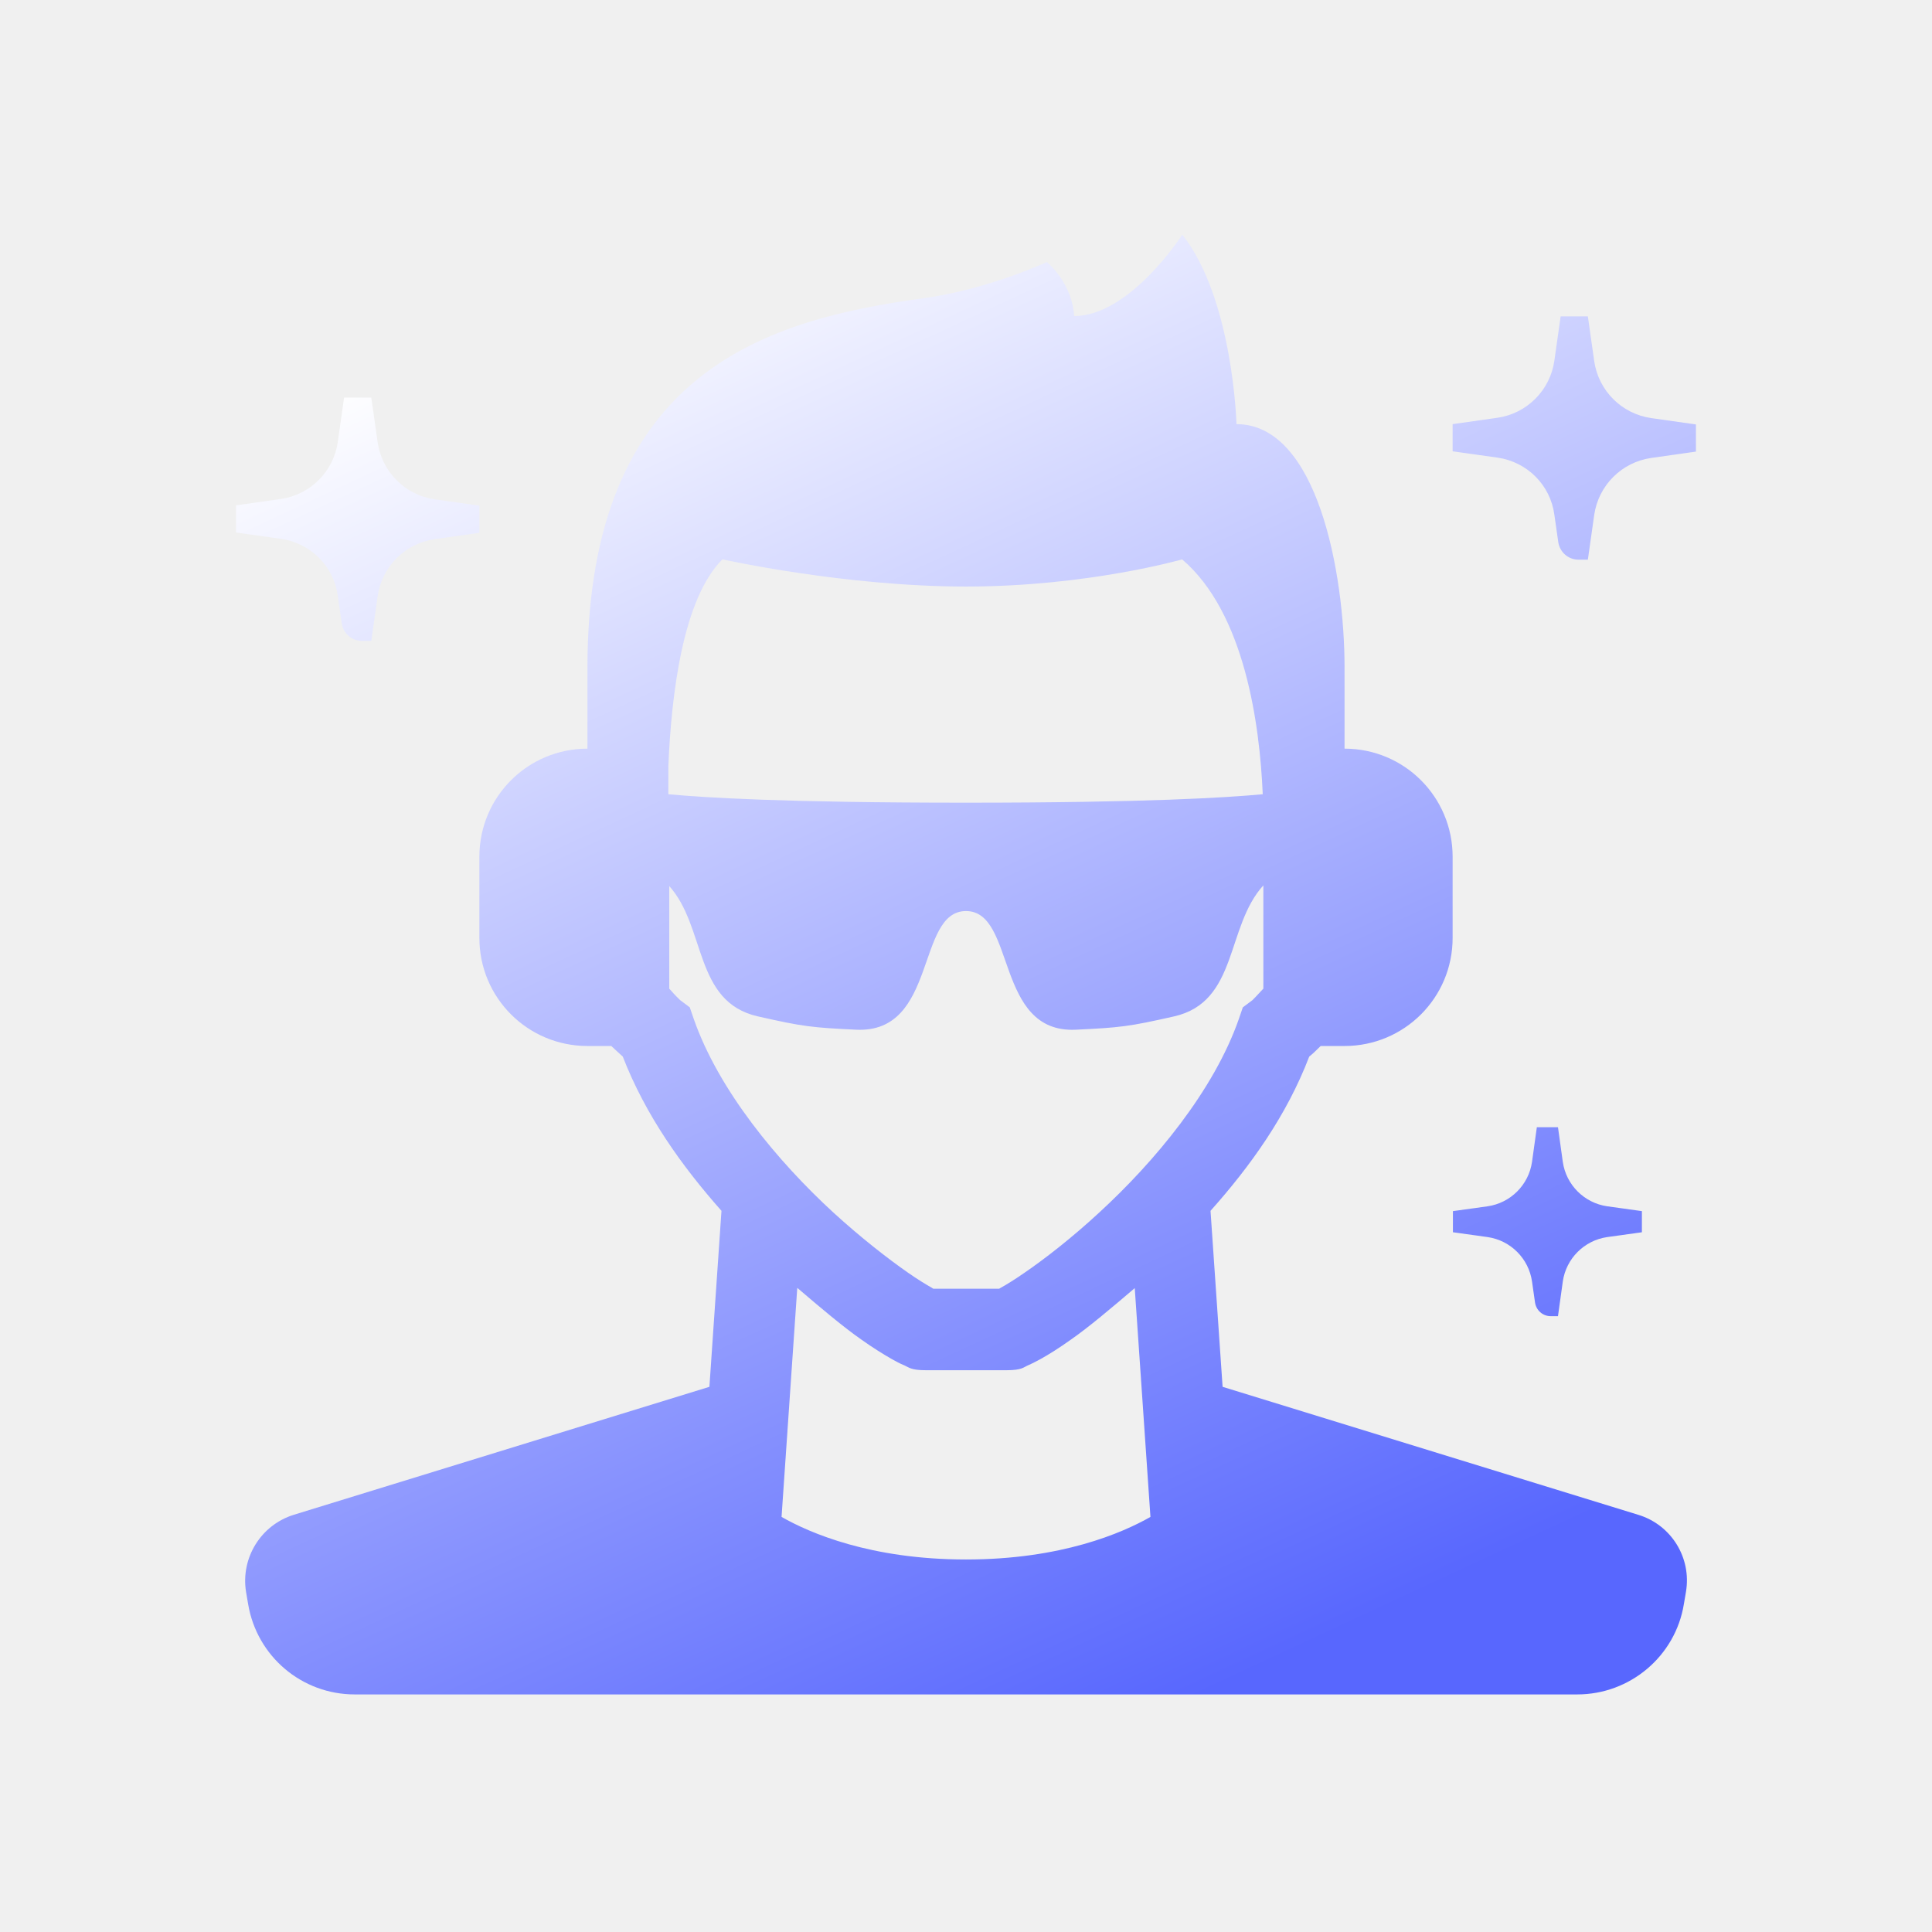
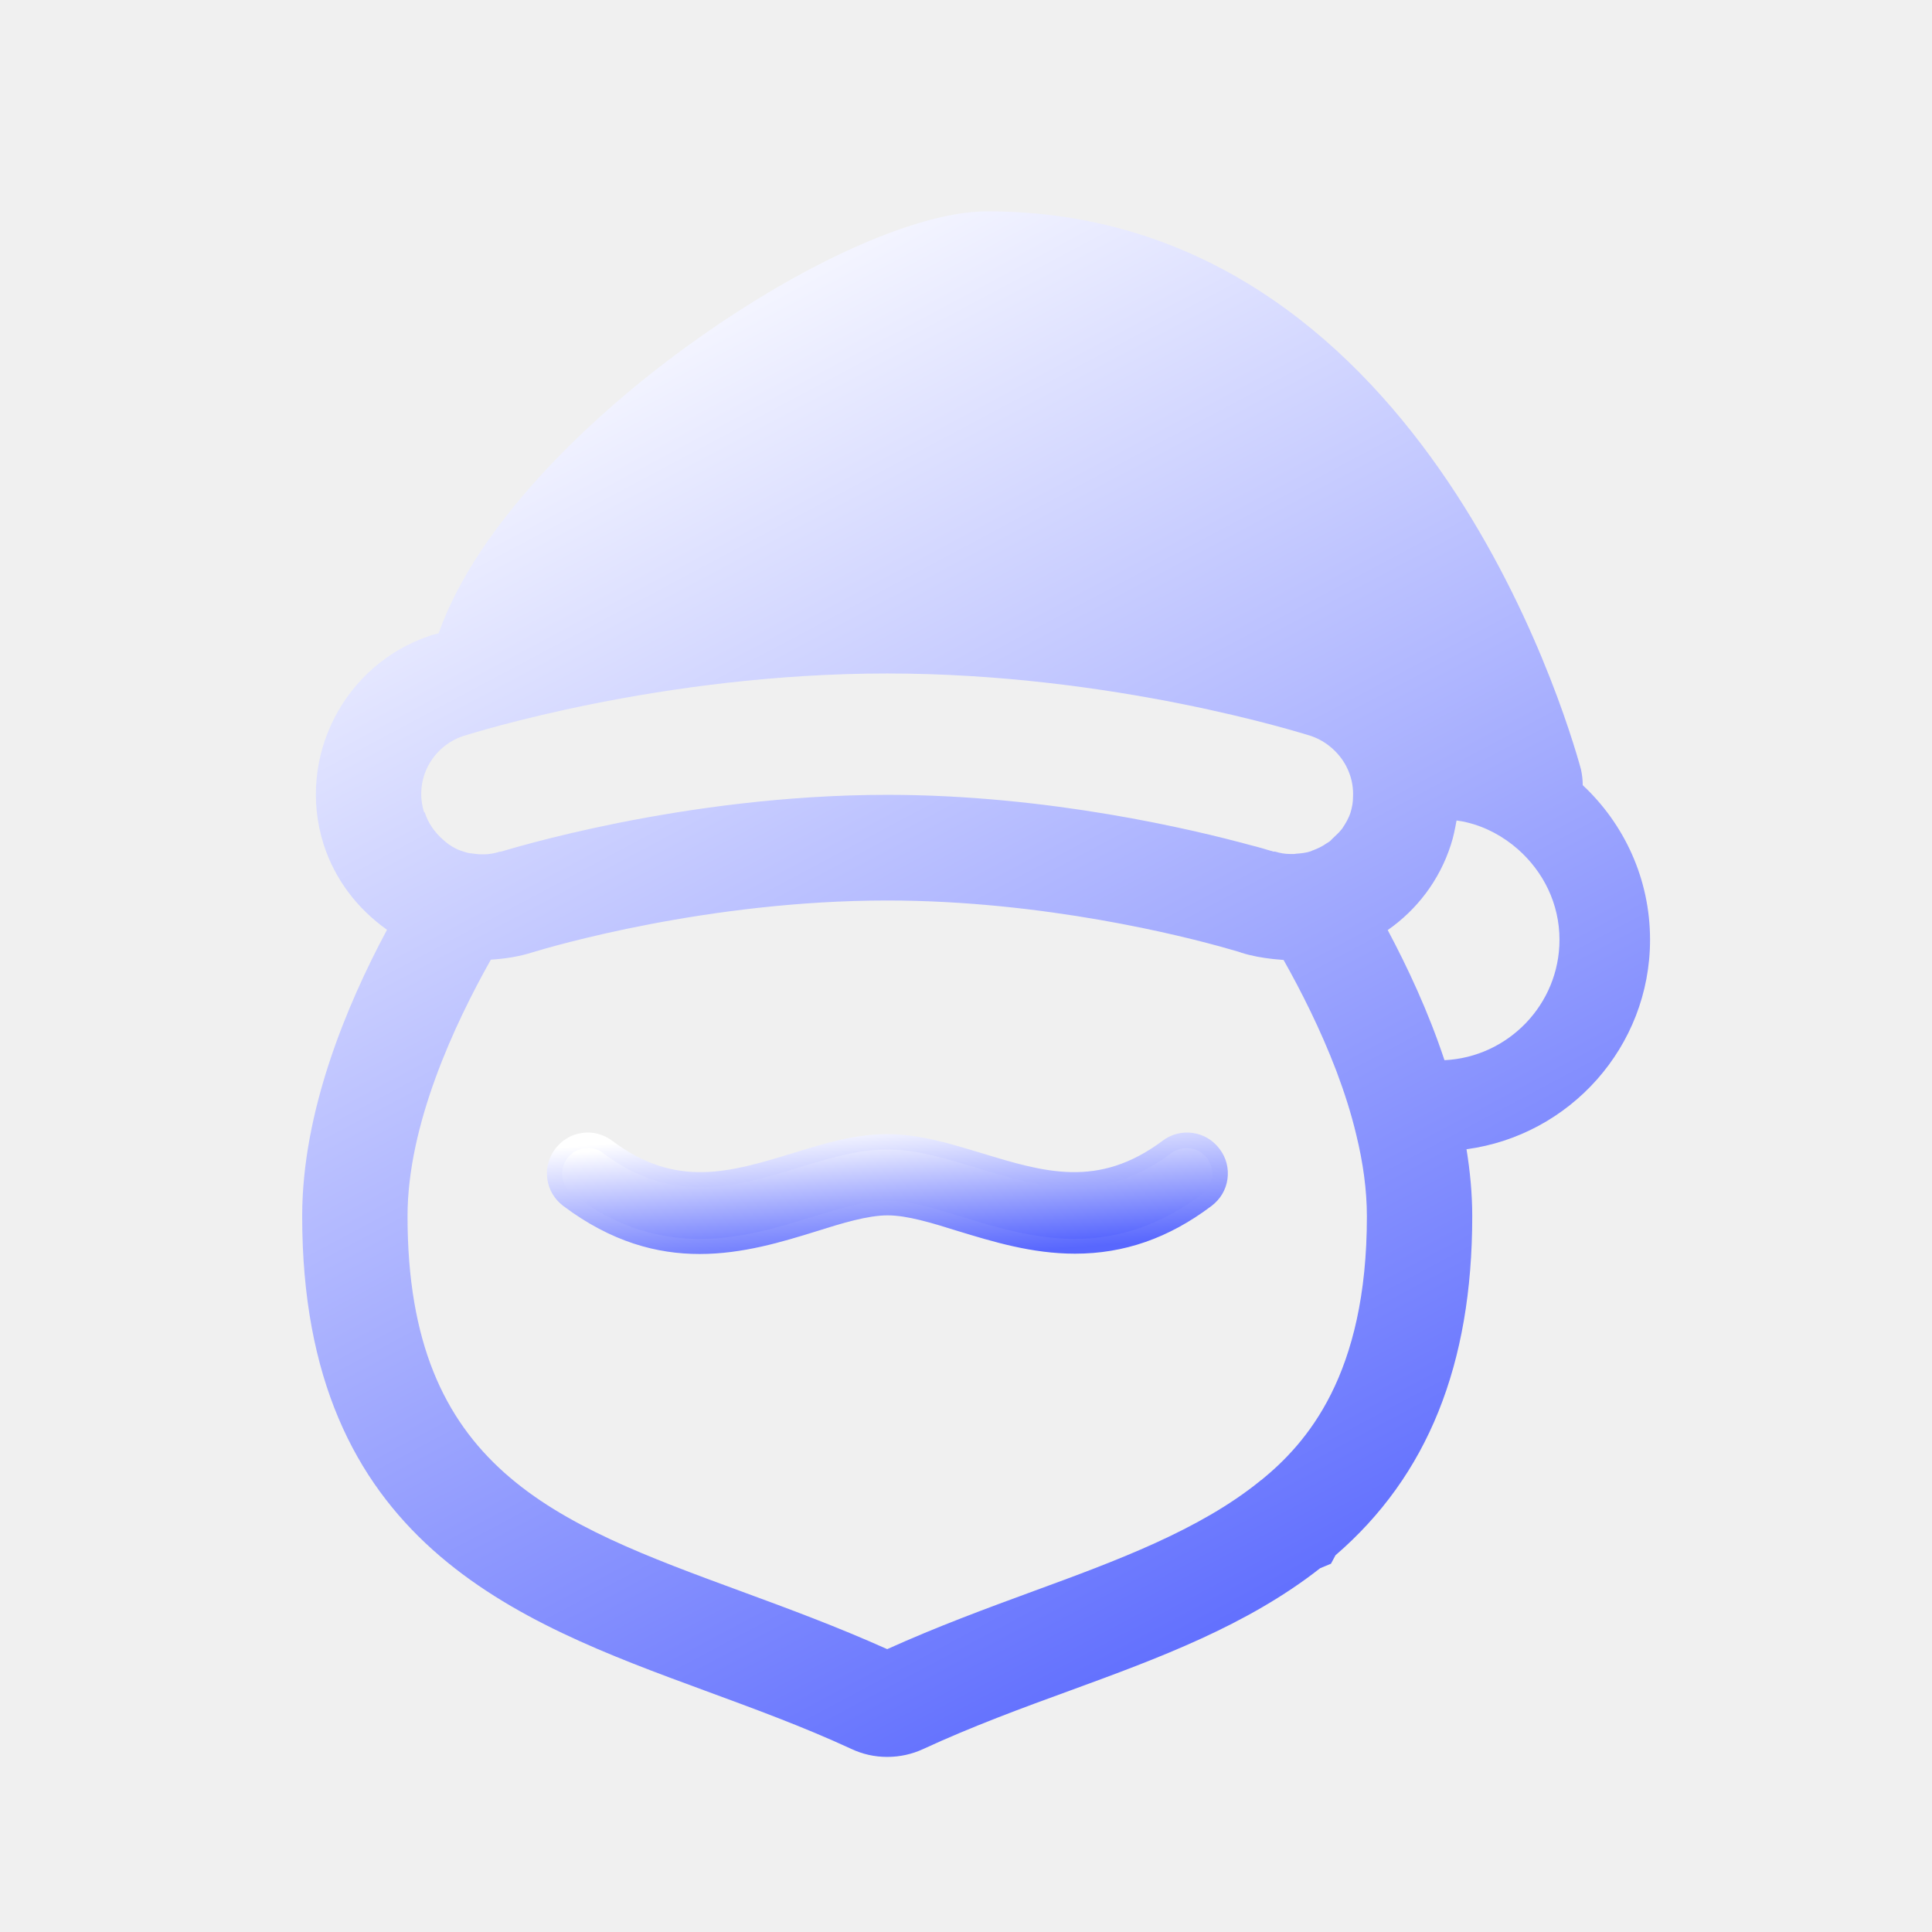
<svg xmlns="http://www.w3.org/2000/svg" width="64" height="64" viewBox="0 0 64 64" fill="none">
-   <path d="M39.16 7.78C39.16 7.78 37.43 10.47 35.58 10.47C35.58 10.47 35.58 9.48 34.68 8.68C34.68 8.68 32.72 9.59 30.59 9.88C25.49 10.58 19.46 12.24 19.46 22.11V24.8C17.48 24.8 15.88 26.4 15.88 28.38V31.07C15.88 33.05 17.48 34.65 19.46 34.65H20.25C20.4 34.79 20.55 34.93 20.63 35C21.39 36.96 22.59 38.63 23.9 40.11L23.5 45.94L9.73 50.18C8.64 50.52 7.97 51.61 8.15 52.73L8.22 53.14C8.51 54.87 10 56.13 11.75 56.13H52.25C54 56.13 55.5 54.86 55.78 53.14L55.85 52.73C56.04 51.6 55.36 50.51 54.27 50.18L40.5 45.94L40.1 40.11C41.42 38.63 42.62 36.96 43.37 35C43.45 34.94 43.6 34.8 43.75 34.65H44.54C46.52 34.65 48.12 33.05 48.12 31.07V28.38C48.12 26.4 46.52 24.8 44.54 24.8V22.11C44.54 18.98 43.64 14.05 40.96 14.05C40.96 14.05 40.85 9.91 39.17 7.78H39.16ZM51.7 10.47L51.49 11.95C51.35 12.93 50.58 13.7 49.6 13.84L48.12 14.05V14.95L49.61 15.16C50.59 15.3 51.36 16.07 51.49 17.05L51.62 17.96C51.67 18.29 51.95 18.54 52.29 18.54H52.6L52.81 17.06C52.95 16.08 53.72 15.31 54.7 15.17L56.18 14.96V14.06L54.7 13.85C53.72 13.71 52.95 12.94 52.81 11.96L52.6 10.48H51.7V10.47ZM11.4 13.16L11.19 14.64C11.05 15.62 10.28 16.39 9.3 16.53L7.82 16.74V17.64L9.31 17.85C10.29 17.99 11.06 18.76 11.19 19.74L11.32 20.65C11.37 20.98 11.65 21.23 11.99 21.23H12.3L12.51 19.75C12.65 18.77 13.42 18 14.4 17.86L15.88 17.65V16.75L14.4 16.54C13.42 16.4 12.65 15.63 12.51 14.65L12.3 13.17H11.4V13.16ZM23.94 18.53C23.94 18.53 27.97 19.43 32 19.43C36.03 19.43 39.16 18.53 39.16 18.53C41.23 20.3 41.73 23.98 41.83 26.31C40.65 26.42 38.02 26.59 31.99 26.59C25.96 26.59 23.32 26.42 22.14 26.31V25.38C22.24 22.99 22.62 19.84 23.93 18.53H23.94ZM22.15 29.33C23.4 30.69 22.97 33.19 25.11 33.67C26.61 34.01 26.9 34.04 28.36 34.11C31.06 34.24 30.34 30.18 32 30.18C33.66 30.18 32.95 34.24 35.64 34.11C37.1 34.04 37.39 34.01 38.89 33.67C41.02 33.19 40.6 30.7 41.85 29.33V32.75C41.65 32.97 41.49 33.13 41.49 33.13L41.17 33.37L41.04 33.75C40.21 36.13 38.25 38.48 36.41 40.17C35.49 41.02 34.61 41.7 33.94 42.16C33.61 42.39 33.33 42.56 33.15 42.66C33.12 42.68 33.12 42.68 33.1 42.69H30.92C30.92 42.69 30.89 42.68 30.87 42.66C30.69 42.56 30.41 42.39 30.08 42.16C29.42 41.7 28.53 41.01 27.61 40.17C25.77 38.48 23.81 36.13 22.98 33.75L22.85 33.37L22.53 33.13C22.53 33.13 22.36 32.97 22.17 32.75V29.32L22.15 29.33ZM50.91 37.34L50.75 38.49C50.64 39.25 50.04 39.85 49.28 39.96L48.13 40.12V40.82L49.28 40.98C50.04 41.09 50.64 41.69 50.75 42.45L50.85 43.15C50.89 43.41 51.11 43.6 51.37 43.6H51.61L51.77 42.45C51.88 41.69 52.48 41.09 53.24 40.98L54.39 40.82V40.12L53.24 39.96C52.48 39.85 51.88 39.25 51.77 38.49L51.61 37.34H50.91ZM26.42 42.67C27.18 43.32 27.95 43.97 28.54 44.38C28.92 44.65 29.26 44.86 29.54 45.02C29.68 45.1 29.81 45.17 29.96 45.23C30.1 45.29 30.17 45.39 30.66 45.39H33.35C33.85 45.39 33.91 45.29 34.05 45.23C34.19 45.17 34.32 45.1 34.47 45.02C34.76 44.86 35.09 44.65 35.47 44.38C36.06 43.97 36.83 43.32 37.59 42.67L38.11 50.25C37.18 50.78 35.16 51.66 32 51.66C28.84 51.66 26.82 50.78 25.89 50.25L26.41 42.67H26.42Z" fill="url(#paint0_linear_2001_5300)" />
+   <g clip-path="url(#clip0_2001_5337)">
+     <path d="M54.66 31.13C54.66 29.11 53.8 27.29 52.43 26.01C52.43 25.84 52.41 25.66 52.37 25.48C51.85 23.59 46.93 7 32.7 7C30.11 7 25.64 9.16 21.56 12.38C19.72 13.83 15.85 17.23 14.53 20.98C14.48 20.99 14.42 21.01 14.38 21.02H14.35L14.27 21.05C11.4 21.99 9.81 25.09 10.72 27.97C11.1 29.15 11.85 30.11 12.82 30.8C11.47 33.32 10.01 36.83 10.01 40.29C10.01 51.1 17.09 53.7 23.34 56C24.94 56.59 26.59 57.19 28.19 57.93C28.57 58.11 28.97 58.2 29.39 58.2C29.81 58.2 30.21 58.11 30.58 57.94C32.2 57.19 33.86 56.58 35.48 55.99C38.35 54.94 41.31 53.85 43.73 51.95L44.09 51.8L44.24 51.52C47.29 48.89 48.77 45.21 48.77 40.29C48.77 39.55 48.7 38.81 48.58 38.07C52 37.61 54.66 34.68 54.66 31.13ZM47.85 35.12C47.32 33.52 46.63 32.05 45.97 30.81C46.93 30.14 47.68 29.17 48.06 27.99C48.15 27.72 48.2 27.45 48.25 27.18C48.36 27.2 48.48 27.21 48.58 27.24C49.22 27.39 49.8 27.71 50.28 28.13C51.12 28.87 51.66 29.93 51.66 31.13C51.66 33.27 49.96 35.02 47.85 35.12ZM41.77 49.03L41.74 49.06C39.73 50.69 36.96 51.71 34.26 52.7C32.68 53.28 31.05 53.88 29.39 54.63C27.74 53.89 26.12 53.29 24.54 52.71C18.37 50.44 13.5 48.65 13.5 40.29C13.5 37.26 15.05 33.94 16.26 31.79C16.73 31.76 17.19 31.69 17.63 31.55C18.25 31.36 23.44 29.83 29.39 29.83C34.57 29.83 39.22 31.01 40.65 31.42C40.94 31.5 41.11 31.55 41.12 31.56C41.47 31.67 41.82 31.73 42.18 31.77C42.29 31.78 42.41 31.79 42.52 31.8C43.09 32.81 43.74 34.09 44.27 35.48C44.53 36.17 44.76 36.88 44.93 37.6C45.15 38.5 45.28 39.41 45.28 40.3C45.28 45.56 43.28 47.81 41.77 49.04V49.03ZM14.05 26.91C13.71 25.85 14.3 24.73 15.35 24.38C15.62 24.3 21.87 22.31 29.39 22.31C36.91 22.31 43.16 24.3 43.43 24.38C43.78 24.5 44.08 24.71 44.31 24.97C44.66 25.36 44.85 25.88 44.82 26.41C44.82 26.58 44.79 26.74 44.74 26.91C44.68 27.1 44.58 27.27 44.48 27.42C44.46 27.45 44.44 27.48 44.41 27.51C44.33 27.61 44.23 27.69 44.14 27.78C44.1 27.82 44.07 27.86 44.02 27.89C43.99 27.91 43.97 27.92 43.94 27.94C43.8 28.04 43.65 28.11 43.49 28.17C43.47 28.17 43.45 28.19 43.42 28.2C43.27 28.25 43.1 28.27 42.94 28.28C42.92 28.28 42.89 28.29 42.87 28.29C42.83 28.29 42.79 28.29 42.74 28.29C42.57 28.29 42.4 28.26 42.24 28.21C42.22 28.21 42.2 28.21 42.19 28.21C42.17 28.21 42.14 28.19 42.08 28.18C41.95 28.14 41.72 28.07 41.4 27.99C39.56 27.49 34.75 26.33 29.4 26.33C22.58 26.33 16.73 28.18 16.6 28.21C16.57 28.22 16.53 28.21 16.5 28.23C16.35 28.27 16.2 28.3 16.05 28.3C16.01 28.3 15.96 28.3 15.92 28.3C15.82 28.3 15.72 28.28 15.63 28.27C15.58 28.27 15.54 28.26 15.49 28.25C15.35 28.21 15.21 28.17 15.08 28.1C14.92 28.02 14.79 27.92 14.66 27.8C14.39 27.56 14.18 27.26 14.07 26.91H14.05Z" fill="url(#paint0_linear_2001_5337)" />
+     <path d="M35.599 41.28C34.209 41.28 32.929 40.89 31.789 40.54C30.909 40.27 30.069 40.01 29.379 40.01C28.689 40.01 27.859 40.26 26.969 40.54C24.719 41.23 21.919 42.09 18.789 39.75C18.299 39.39 18.199 38.69 18.569 38.21C18.929 37.72 19.629 37.62 20.109 37.99C22.339 39.66 24.269 39.07 26.319 38.44C27.359 38.12 28.349 37.82 29.369 37.82C30.389 37.82 31.379 38.12 32.419 38.44C34.469 39.07 36.399 39.66 38.629 37.99C39.119 37.62 39.809 37.72 40.169 38.21C40.539 38.7 40.439 39.39 39.949 39.75C38.409 40.91 36.939 41.28 35.579 41.28H35.599Z" fill="url(#paint1_linear_2001_5337)" />
+     <path d="M23.171 41.54C21.771 41.54 20.261 41.15 18.661 39.95C18.371 39.73 18.181 39.42 18.131 39.06C18.081 38.7 18.171 38.35 18.391 38.06C18.611 37.77 18.921 37.58 19.281 37.53C19.641 37.48 19.991 37.57 20.281 37.79C22.401 39.38 24.191 38.83 26.261 38.2C27.321 37.87 28.321 37.57 29.391 37.57C30.461 37.57 31.461 37.88 32.521 38.2C34.591 38.83 36.381 39.38 38.511 37.79C38.801 37.57 39.151 37.48 39.511 37.53C39.871 37.58 40.181 37.77 40.401 38.06C40.621 38.35 40.711 38.7 40.661 39.06C40.611 39.42 40.421 39.73 40.131 39.95C38.711 41.02 37.231 41.53 35.611 41.53C34.181 41.53 32.881 41.13 31.731 40.78C30.871 40.51 30.051 40.26 29.401 40.26C28.751 40.26 27.891 40.52 27.071 40.78C25.911 41.14 24.601 41.54 23.181 41.54H23.171ZM29.391 39.77C30.121 39.77 30.971 40.03 31.871 40.31C32.981 40.65 34.251 41.04 35.601 41.04C37.111 41.04 38.491 40.55 39.821 39.56C40.001 39.42 40.121 39.22 40.151 39C40.181 38.77 40.121 38.55 39.991 38.37C39.851 38.19 39.651 38.07 39.431 38.04C39.211 38.01 38.981 38.07 38.801 38.2C36.471 39.94 34.381 39.31 32.371 38.69C31.341 38.38 30.381 38.08 29.391 38.08C28.401 38.08 27.431 38.38 26.411 38.69C24.391 39.31 22.301 39.94 19.981 38.2C19.801 38.06 19.581 38 19.351 38.04C19.121 38.07 18.931 38.19 18.791 38.37C18.651 38.55 18.601 38.78 18.631 39C18.661 39.23 18.781 39.42 18.961 39.56C21.981 41.83 24.711 40.99 26.911 40.31C27.771 40.05 28.651 39.77 29.391 39.77Z" fill="url(#paint2_linear_2001_5337)" />
+   </g>
  <defs>
-     <linearGradient id="paint0_linear_2001_5300" x1="14.227" y1="11.191" x2="35.973" y2="57.944" gradientUnits="userSpaceOnUse">
+     <linearGradient id="paint0_linear_2001_5337" x1="15.925" y1="10.612" x2="40.933" y2="57.49" gradientUnits="userSpaceOnUse">
      <stop stop-color="white" />
      <stop offset="1" stop-color="#5867FE" />
    </linearGradient>
+     <linearGradient id="paint1_linear_2001_5337" x1="21.267" y1="38.015" x2="21.572" y2="42.126" gradientUnits="userSpaceOnUse">
+       <stop stop-color="white" />
+       <stop offset="1" stop-color="#5867FE" />
+     </linearGradient>
+     <linearGradient id="paint2_linear_2001_5337" x1="21.105" y1="37.8" x2="21.495" y2="42.5" gradientUnits="userSpaceOnUse">
+       <stop stop-color="white" />
+       <stop offset="1" stop-color="#5867FE" />
+     </linearGradient>
+     <clipPath id="clip0_2001_5337">
+       <rect width="44.66" height="51.19" fill="white" transform="translate(10 7)" />
+     </clipPath>
  </defs>
</svg>
